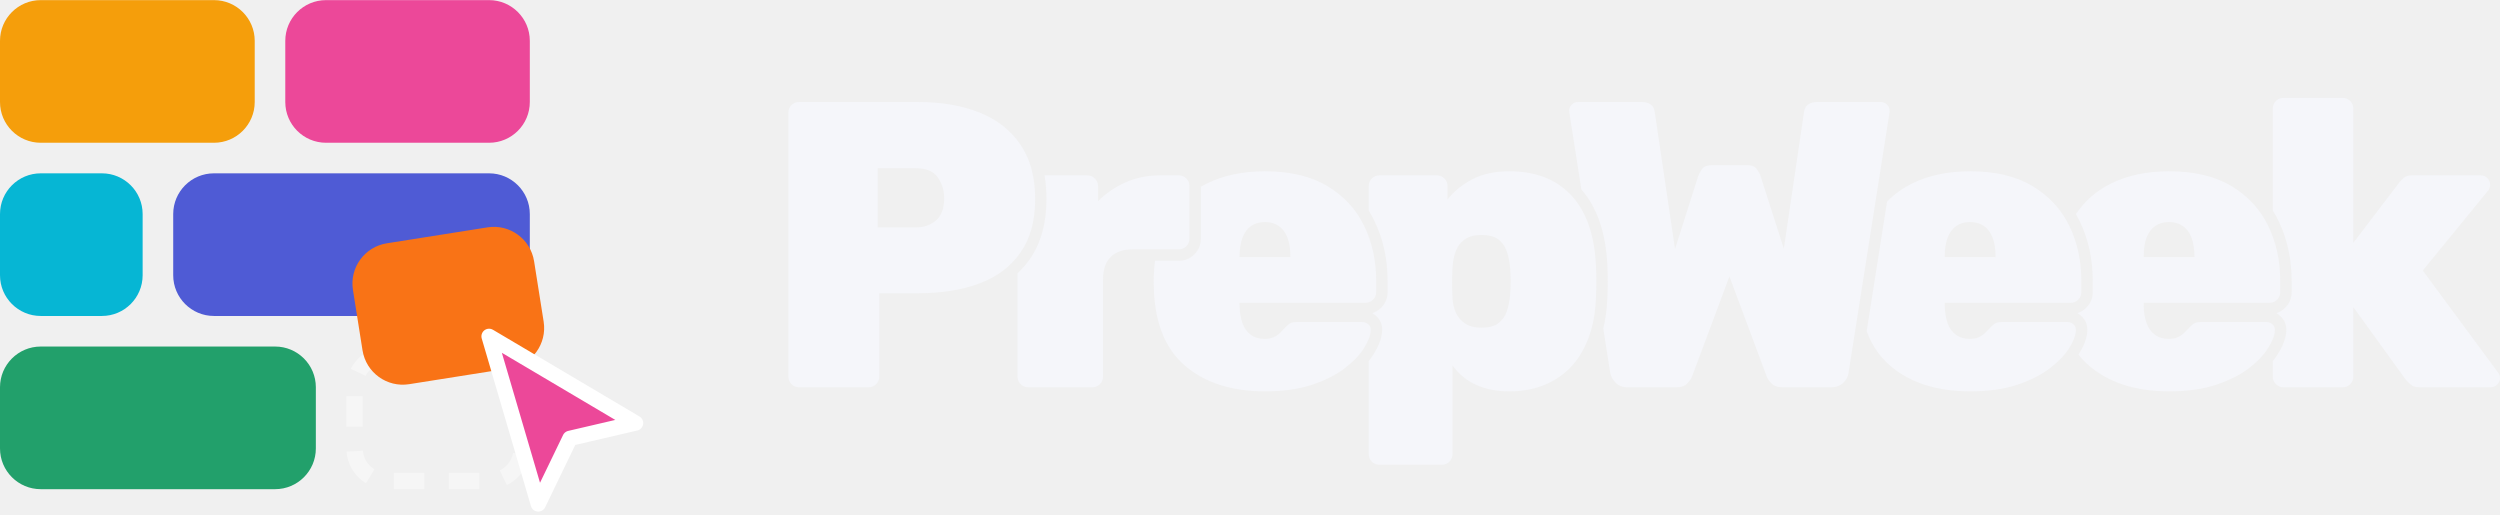
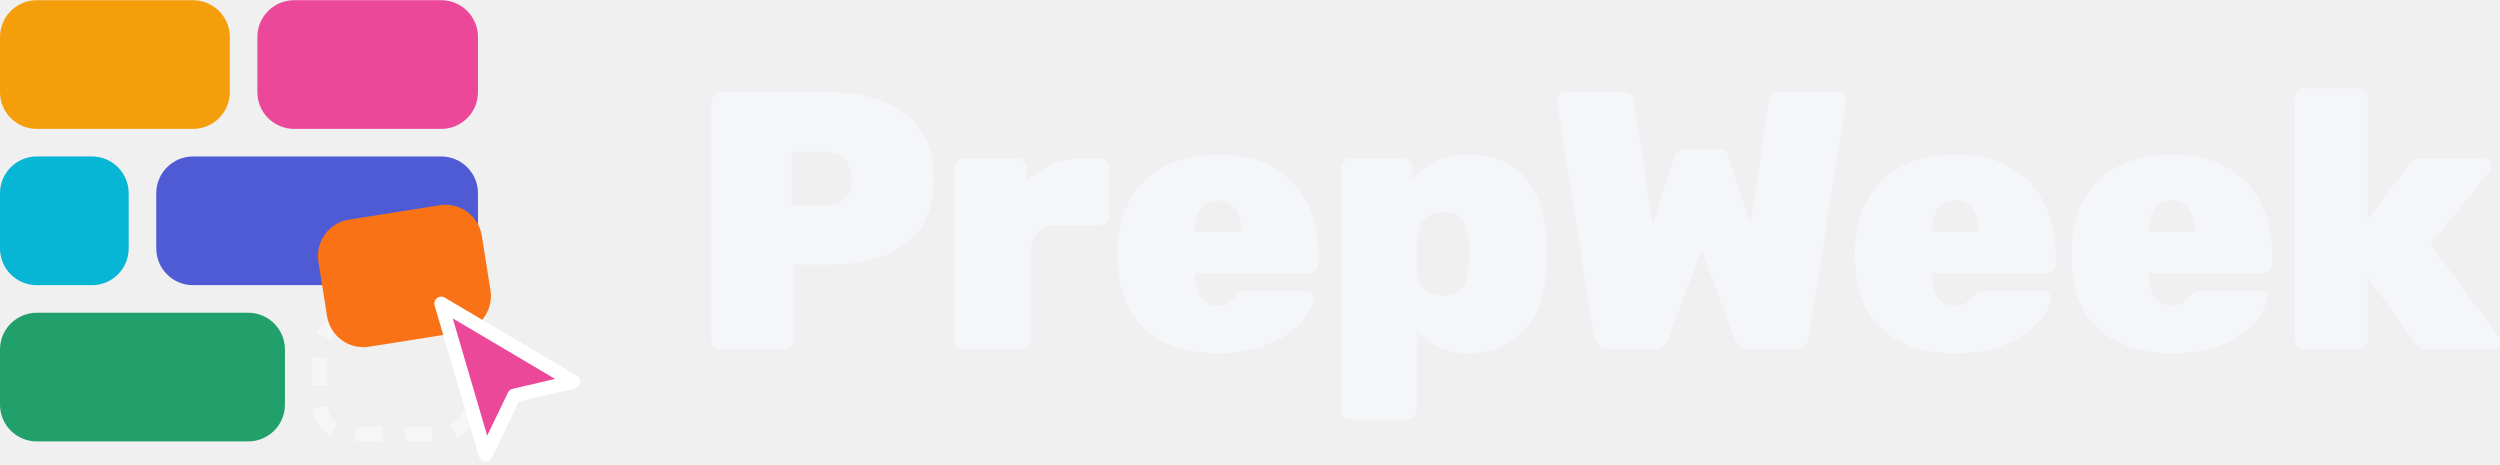
- <svg xmlns="http://www.w3.org/2000/svg" viewBox="6 8 245.37 50.45" width="491" height="101">
+ <svg xmlns="http://www.w3.org/2000/svg" viewBox="6 8 271.98 50.45" width="544" height="101">
  <rect x="6" y="8" width="25" height="14" rx="4" fill="#f59e0b" />
  <rect x="34" y="8" width="24" height="14" rx="4" fill="#ec4899" />
  <rect x="6" y="25" width="14" height="14" rx="4" fill="#06b6d4" />
  <rect x="23" y="25" width="35" height="14" rx="4" fill="#4f5bd5" />
  <rect x="6" y="42" width="31" height="14" rx="4" fill="#22a06b" />
  <rect x="40.8" y="42.8" width="16.4" height="12.4" rx="3.2" fill="none" stroke="#ffffff" stroke-opacity="0.4" stroke-width="1.6" stroke-dasharray="3 2.4" />
  <rect x="41" y="31" width="18" height="14" rx="4" fill="#f97316" transform="rotate(-9 50 38)" />
  <path d="M54 41L68.38 49.51L61.94 51.01L58.83 57.45Z" fill="#ec4899" stroke="#ffffff" stroke-width="1.5" stroke-linejoin="round" />
-   <path d="M84.42 46Q83.99 46 83.68 45.69Q83.38 45.39 83.38 44.96V19.05Q83.38 18.61 83.68 18.31Q83.99 18 84.42 18H96.09Q99.57 18 102.15 19.04Q104.73 20.08 106.16 22.19Q107.6 24.31 107.6 27.52Q107.6 30.72 106.16 32.77Q104.73 34.83 102.15 35.8Q99.57 36.77 96.09 36.77H92.3V44.96Q92.3 45.39 91.99 45.69Q91.69 46 91.25 46H84.42ZM92.14 30.31H95.89Q97.06 30.31 97.87 29.62Q98.67 28.92 98.67 27.45Q98.67 26.3 98.04 25.4Q97.42 24.5 95.89 24.5H92.14V30.31ZM106.91 46Q106.48 46 106.18 45.69Q105.87 45.39 105.87 44.96V34.82Q106.54 34.18 107.08 33.42Q108.71 31.07 108.71 27.51Q108.71 26.29 108.52 25.2H112.72Q113.15 25.2 113.46 25.51Q113.77 25.82 113.77 26.25V27.73Q114.95 26.56 116.49 25.88Q118.02 25.2 119.86 25.2H121.7Q122.13 25.2 122.44 25.51Q122.74 25.81 122.74 26.24V31.42Q122.74 31.85 122.44 32.15Q122.13 32.46 121.7 32.46H117.18Q115.76 32.46 115.01 33.21Q114.26 33.96 114.26 35.38V44.96Q114.26 45.39 113.95 45.69Q113.64 46 113.21 46ZM130.18 46.4Q125.19 46.4 122.25 43.83Q119.3 41.26 119.24 35.93Q119.23 35.76 119.23 35.5Q119.23 35.25 119.24 35.1Q119.27 34.31 119.36 33.58H121.7Q122.6 33.58 123.23 32.95Q123.86 32.31 123.86 31.42V26.32Q124.16 26.15 124.48 25.99Q126.9 24.8 130.15 24.8Q133.86 24.8 136.27 26.25Q138.69 27.7 139.88 30.14Q141.07 32.57 141.07 35.58V36.66Q141.07 37.1 140.76 37.4Q140.45 37.71 140.02 37.71H127.66V37.94Q127.68 38.93 127.93 39.67Q128.19 40.42 128.74 40.83Q129.3 41.25 130.11 41.25Q130.63 41.25 130.99 41.09Q131.35 40.93 131.63 40.67Q131.9 40.4 132.1 40.18Q132.46 39.79 132.69 39.69Q132.92 39.59 133.4 39.59H139.66Q140.05 39.59 140.31 39.83Q140.57 40.06 140.53 40.46Q140.49 41.18 139.85 42.19Q139.2 43.21 137.93 44.17Q136.66 45.13 134.72 45.77Q132.77 46.4 130.18 46.4ZM127.66 33.22H132.65V33.16Q132.65 32.07 132.36 31.31Q132.07 30.56 131.51 30.17Q130.94 29.78 130.15 29.78Q129.35 29.78 128.79 30.17Q128.23 30.56 127.95 31.31Q127.66 32.07 127.66 33.16ZM141.38 53.6Q140.95 53.6 140.64 53.3Q140.34 52.99 140.34 52.56V43.43Q140.59 43.11 140.79 42.79Q141.58 41.55 141.65 40.54Q141.73 39.61 141.07 39Q140.89 38.84 140.69 38.72Q141.16 38.57 141.55 38.2Q142.19 37.56 142.19 36.66V35.58Q142.19 32.31 140.88 29.64Q140.63 29.13 140.34 28.66V26.24Q140.34 25.81 140.64 25.51Q140.95 25.2 141.38 25.2H147.03Q147.46 25.2 147.77 25.51Q148.07 25.81 148.07 26.24V27.57Q149.01 26.37 150.5 25.59Q151.99 24.8 154.14 24.8Q156.02 24.8 157.52 25.36Q159.02 25.92 160.13 27.07Q161.25 28.22 161.89 29.96Q162.53 31.71 162.64 34.08Q162.68 34.91 162.68 35.6Q162.68 36.29 162.64 37.15Q162.57 39.4 161.92 41.12Q161.28 42.85 160.17 44.02Q159.05 45.18 157.53 45.79Q156.02 46.4 154.14 46.4Q152.31 46.4 150.9 45.77Q149.5 45.15 148.56 43.86V52.56Q148.56 52.99 148.26 53.3Q147.95 53.6 147.52 53.6ZM151.4 40.15Q152.46 40.15 153.04 39.73Q153.62 39.3 153.88 38.57Q154.14 37.83 154.22 36.88Q154.32 35.6 154.22 34.32Q154.14 33.37 153.88 32.64Q153.62 31.9 153.04 31.47Q152.46 31.05 151.4 31.05Q150.39 31.05 149.77 31.48Q149.15 31.91 148.88 32.64Q148.61 33.37 148.56 34.26Q148.52 35.08 148.52 35.74Q148.52 36.39 148.56 37.25Q148.6 38.07 148.91 38.72Q149.22 39.37 149.83 39.76Q150.44 40.15 151.4 40.15ZM165.75 46Q165.01 46 164.57 45.55Q164.13 45.1 164.04 44.58L163.36 40.24Q163.7 38.84 163.76 37.2Q163.8 36.31 163.8 35.6Q163.8 34.89 163.76 34.04Q163.64 31.48 162.94 29.58Q162.3 27.82 161.21 26.59L160.03 19.05Q160.02 18.99 160.02 18.95Q160.01 18.91 160.01 18.86Q160.01 18.51 160.27 18.26Q160.52 18 160.88 18H167.08Q168.29 18 168.41 18.99L170.4 32.43L172.66 25.32Q172.75 25.02 173.03 24.61Q173.31 24.2 174 24.2H177.48Q178.17 24.2 178.45 24.61Q178.73 25.02 178.81 25.32L181.08 32.4L183.06 18.99Q183.18 18 184.39 18H190.6Q190.95 18 191.21 18.26Q191.46 18.51 191.46 18.86Q191.46 18.91 191.46 18.95Q191.45 18.99 191.45 19.05L187.43 44.58Q187.37 45.1 186.92 45.55Q186.46 46 185.72 46H180.96Q180.22 46 179.86 45.61Q179.49 45.23 179.4 44.94L175.74 35.12L172.07 44.94Q171.98 45.23 171.61 45.61Q171.25 46 170.51 46ZM199.39 46.4Q194.4 46.4 191.46 43.83Q189.96 42.52 189.21 40.5L191.21 27.78Q192.26 26.69 193.69 25.99Q196.11 24.8 199.36 24.8Q203.07 24.8 205.48 26.25Q207.9 27.7 209.09 30.14Q210.28 32.57 210.28 35.58V36.66Q210.28 37.1 209.97 37.4Q209.66 37.71 209.23 37.71H196.87V37.94Q196.89 38.93 197.14 39.67Q197.4 40.42 197.95 40.83Q198.51 41.25 199.32 41.25Q199.84 41.25 200.2 41.09Q200.56 40.93 200.83 40.67Q201.11 40.4 201.31 40.18Q201.67 39.79 201.9 39.69Q202.13 39.59 202.61 39.59H208.87Q209.26 39.59 209.52 39.83Q209.78 40.06 209.74 40.46Q209.7 41.18 209.06 42.19Q208.41 43.21 207.14 44.17Q205.87 45.13 203.93 45.77Q201.98 46.4 199.39 46.4ZM196.87 33.22H201.86V33.16Q201.86 32.07 201.57 31.31Q201.28 30.56 200.72 30.17Q200.15 29.78 199.36 29.78Q198.56 29.78 198 30.17Q197.44 30.56 197.16 31.31Q196.87 32.07 196.87 33.16ZM218.92 46.4Q213.93 46.4 210.98 43.83Q210.44 43.36 210 42.79Q210.79 41.55 210.86 40.54Q210.94 39.61 210.27 39Q210.1 38.84 209.9 38.72Q210.37 38.57 210.75 38.2Q211.4 37.56 211.4 36.66V35.58Q211.4 32.31 210.09 29.64Q209.93 29.31 209.75 29Q211.06 27.05 213.21 25.99Q215.63 24.8 218.88 24.8Q222.59 24.8 225.01 26.25Q227.42 27.7 228.61 30.14Q229.8 32.57 229.8 35.58V36.66Q229.8 37.1 229.49 37.4Q229.19 37.71 228.75 37.71H216.4V37.94Q216.41 38.93 216.67 39.67Q216.93 40.42 217.48 40.83Q218.04 41.25 218.85 41.25Q219.37 41.25 219.73 41.09Q220.09 40.93 220.36 40.67Q220.64 40.4 220.84 40.18Q221.2 39.79 221.43 39.69Q221.66 39.59 222.13 39.59H228.4Q228.79 39.59 229.05 39.83Q229.31 40.06 229.27 40.46Q229.23 41.18 228.58 42.19Q227.94 43.21 226.67 44.17Q225.4 45.13 223.45 45.77Q221.51 46.4 218.92 46.4ZM216.4 33.22H221.38V33.16Q221.38 32.07 221.09 31.31Q220.81 30.56 220.24 30.17Q219.68 29.78 218.88 29.78Q218.09 29.78 217.53 30.17Q216.97 30.56 216.68 31.31Q216.4 32.07 216.4 33.16ZM230.11 46Q229.68 46 229.38 45.69Q229.07 45.39 229.07 44.96V43.43Q229.33 43.11 229.53 42.79Q230.32 41.55 230.39 40.54Q230.47 39.61 229.8 39Q229.62 38.84 229.43 38.72Q229.9 38.57 230.28 38.2Q230.92 37.56 230.92 36.66V35.58Q230.92 32.31 229.62 29.64Q229.37 29.13 229.07 28.66V18.64Q229.07 18.21 229.38 17.9Q229.68 17.6 230.11 17.6H235.93Q236.36 17.6 236.67 17.9Q236.97 18.21 236.97 18.64V31.83L241.5 25.88Q241.67 25.67 241.95 25.43Q242.23 25.2 242.76 25.2H249.47Q249.86 25.2 250.13 25.47Q250.4 25.74 250.4 26.13Q250.4 26.29 250.33 26.48Q250.26 26.67 250.14 26.77L243.79 34.54L251.14 44.5Q251.37 44.78 251.37 45.07Q251.37 45.46 251.1 45.73Q250.83 46 250.44 46H243.49Q242.89 46 242.62 45.74Q242.34 45.47 242.17 45.32L236.97 38.12V44.96Q236.97 45.39 236.67 45.69Q236.36 46 235.93 46Z" fill="#f5f6fa" />
+   <path d="M84.42 46Q83.99 46 83.68 45.69Q83.38 45.39 83.38 44.96V19.05Q83.38 18.61 83.68 18.31Q83.99 18 84.42 18H96.09Q99.57 18 102.15 19.04Q104.73 20.08 106.16 22.19Q107.6 24.31 107.6 27.52Q107.6 30.72 106.16 32.77Q104.73 34.83 102.15 35.8Q99.57 36.77 96.09 36.77H92.3V44.96Q92.3 45.39 91.99 45.69Q91.69 46 91.25 46H84.42ZM92.14 30.31H95.89Q97.06 30.31 97.87 29.62Q98.67 28.92 98.67 27.45Q98.67 26.3 98.04 25.4Q97.42 24.5 95.89 24.5H92.14V30.31ZM110.83 46Q110.4 46 110.1 45.69Q109.79 45.39 109.79 44.96V26.25Q109.79 25.82 110.1 25.51Q110.4 25.2 110.83 25.2H116.64Q117.07 25.2 117.38 25.51Q117.69 25.82 117.69 26.25V27.73Q118.87 26.56 120.41 25.88Q121.94 25.2 123.78 25.2H125.62Q126.05 25.2 126.36 25.51Q126.66 25.81 126.66 26.24V31.42Q126.66 31.85 126.36 32.15Q126.05 32.46 125.62 32.46H121.1Q119.68 32.46 118.93 33.21Q118.18 33.96 118.18 35.38V44.96Q118.18 45.39 117.87 45.69Q117.56 46 117.13 46H110.83ZM138.54 46.4Q133.56 46.4 130.61 43.83Q127.67 41.26 127.6 35.93Q127.6 35.76 127.6 35.5Q127.6 35.25 127.6 35.1Q127.71 31.8 129.06 29.49Q130.42 27.18 132.84 25.99Q135.26 24.8 138.51 24.8Q142.22 24.8 144.64 26.25Q147.05 27.7 148.24 30.14Q149.43 32.57 149.43 35.58V36.66Q149.43 37.1 149.12 37.4Q148.81 37.71 148.38 37.71H136.02Q136.02 37.74 136.02 37.8Q136.02 37.86 136.02 37.94Q136.04 38.93 136.3 39.67Q136.55 40.42 137.11 40.83Q137.66 41.25 138.48 41.25Q138.99 41.25 139.35 41.09Q139.71 40.93 139.99 40.67Q140.26 40.4 140.46 40.18Q140.82 39.79 141.06 39.69Q141.29 39.59 141.76 39.59H148.02Q148.42 39.59 148.68 39.83Q148.93 40.06 148.89 40.46Q148.86 41.18 148.21 42.19Q147.57 43.21 146.29 44.17Q145.02 45.13 143.08 45.77Q141.14 46.4 138.54 46.4ZM136.02 33.22H141.01V33.16Q141.01 32.07 140.72 31.31Q140.43 30.56 139.87 30.17Q139.31 29.78 138.51 29.78Q137.71 29.78 137.15 30.17Q136.6 30.56 136.31 31.31Q136.02 32.07 136.02 33.16V33.22ZM152.96 53.6Q152.53 53.6 152.22 53.3Q151.92 52.99 151.92 52.56V26.24Q151.92 25.81 152.22 25.51Q152.53 25.2 152.96 25.2H158.61Q159.05 25.2 159.35 25.51Q159.66 25.81 159.66 26.24V27.57Q160.59 26.37 162.08 25.59Q163.57 24.8 165.73 24.8Q167.6 24.8 169.1 25.36Q170.61 25.92 171.72 27.07Q172.83 28.22 173.47 29.96Q174.12 31.71 174.22 34.08Q174.26 34.91 174.26 35.6Q174.26 36.29 174.22 37.15Q174.15 39.4 173.51 41.12Q172.86 42.85 171.75 44.02Q170.64 45.18 169.12 45.79Q167.6 46.4 165.73 46.4Q163.9 46.4 162.49 45.77Q161.08 45.15 160.14 43.86V52.56Q160.14 52.99 159.84 53.3Q159.54 53.6 159.1 53.6H152.96ZM162.99 40.15Q164.04 40.15 164.62 39.73Q165.21 39.3 165.46 38.57Q165.72 37.83 165.8 36.88Q165.91 35.6 165.8 34.32Q165.72 33.37 165.46 32.64Q165.21 31.9 164.62 31.47Q164.04 31.05 162.99 31.05Q161.97 31.05 161.35 31.48Q160.73 31.91 160.46 32.64Q160.19 33.37 160.14 34.26Q160.11 35.08 160.11 35.74Q160.11 36.39 160.14 37.25Q160.18 38.07 160.49 38.72Q160.8 39.37 161.41 39.76Q162.02 40.15 162.99 40.15ZM181.12 46Q180.38 46 179.94 45.55Q179.5 45.1 179.42 44.58L175.4 19.05Q175.39 18.99 175.39 18.95Q175.38 18.91 175.38 18.86Q175.38 18.51 175.64 18.26Q175.89 18 176.25 18H182.45Q183.67 18 183.79 18.99L185.77 32.43L188.03 25.32Q188.12 25.02 188.4 24.61Q188.68 24.2 189.37 24.2H192.85Q193.54 24.2 193.82 24.61Q194.1 25.02 194.18 25.32L196.45 32.4L198.43 18.99Q198.55 18 199.76 18H205.97Q206.32 18 206.58 18.26Q206.83 18.51 206.83 18.86Q206.83 18.91 206.83 18.95Q206.82 18.99 206.82 19.05L202.8 44.58Q202.74 45.1 202.29 45.55Q201.83 46 201.1 46H196.33Q195.6 46 195.23 45.61Q194.86 45.23 194.77 44.94L191.11 35.12L187.45 44.94Q187.35 45.23 186.99 45.61Q186.62 46 185.88 46H181.12ZM218.74 46.4Q213.76 46.4 210.81 43.83Q207.86 41.26 207.8 35.93Q207.8 35.76 207.8 35.5Q207.8 35.25 207.8 35.1Q207.91 31.8 209.26 29.49Q210.62 27.18 213.04 25.99Q215.46 24.8 218.71 24.8Q222.42 24.8 224.84 26.25Q227.25 27.7 228.44 30.14Q229.63 32.57 229.63 35.58V36.66Q229.63 37.1 229.32 37.4Q229.01 37.71 228.58 37.71H216.23Q216.23 37.74 216.23 37.8Q216.23 37.86 216.23 37.94Q216.24 38.93 216.5 39.67Q216.75 40.42 217.31 40.83Q217.86 41.25 218.68 41.25Q219.2 41.25 219.56 41.09Q219.92 40.93 220.19 40.67Q220.46 40.4 220.66 40.18Q221.02 39.79 221.25 39.69Q221.49 39.59 221.96 39.59H228.22Q228.61 39.59 228.88 39.83Q229.14 40.06 229.1 40.46Q229.05 41.18 228.41 42.19Q227.77 43.21 226.49 44.17Q225.22 45.13 223.28 45.77Q221.34 46.4 218.74 46.4ZM216.23 33.22H221.21V33.16Q221.21 32.07 220.92 31.31Q220.63 30.56 220.07 30.17Q219.51 29.78 218.71 29.78Q217.91 29.78 217.35 30.17Q216.8 30.56 216.51 31.31Q216.23 32.07 216.23 33.16V33.22ZM242.3 46.4Q237.32 46.4 234.37 43.83Q231.42 41.26 231.36 35.93Q231.36 35.76 231.36 35.5Q231.36 35.25 231.36 35.1Q231.47 31.8 232.82 29.49Q234.18 27.18 236.6 25.99Q239.02 24.8 242.27 24.8Q245.98 24.8 248.4 26.25Q250.81 27.7 252 30.14Q253.19 32.57 253.19 35.58V36.66Q253.19 37.1 252.88 37.4Q252.57 37.71 252.14 37.71H239.79Q239.79 37.74 239.79 37.8Q239.79 37.86 239.79 37.94Q239.8 38.93 240.06 39.67Q240.31 40.42 240.87 40.83Q241.42 41.25 242.24 41.25Q242.76 41.25 243.12 41.09Q243.48 40.93 243.75 40.67Q244.02 40.4 244.22 40.18Q244.58 39.79 244.81 39.69Q245.05 39.59 245.52 39.59H251.78Q252.17 39.59 252.43 39.83Q252.7 40.06 252.65 40.46Q252.61 41.18 251.97 42.19Q251.33 43.21 250.05 44.17Q248.78 45.13 246.84 45.77Q244.9 46.4 242.3 46.4ZM239.79 33.22H244.77V33.16Q244.77 32.07 244.48 31.31Q244.19 30.56 243.63 30.17Q243.07 29.78 242.27 29.78Q241.47 29.78 240.91 30.17Q240.36 30.56 240.07 31.31Q239.79 32.07 239.79 33.16V33.22ZM256.72 46Q256.29 46 255.99 45.69Q255.68 45.39 255.68 44.96V18.64Q255.68 18.21 255.99 17.9Q256.29 17.6 256.72 17.6H262.54Q262.97 17.6 263.27 17.9Q263.58 18.21 263.58 18.64V31.83L268.11 25.88Q268.28 25.67 268.56 25.43Q268.83 25.2 269.37 25.2H276.08Q276.47 25.2 276.74 25.47Q277.01 25.74 277.01 26.13Q277.01 26.29 276.94 26.48Q276.87 26.67 276.75 26.77L270.4 34.54L277.75 44.5Q277.98 44.78 277.98 45.07Q277.98 45.46 277.71 45.73Q277.44 46 277.05 46H270.1Q269.5 46 269.22 45.74Q268.95 45.47 268.78 45.32L263.58 38.12V44.96Q263.58 45.39 263.27 45.69Q262.97 46 262.54 46H256.72Z" fill="#f5f6fa" />
</svg>
